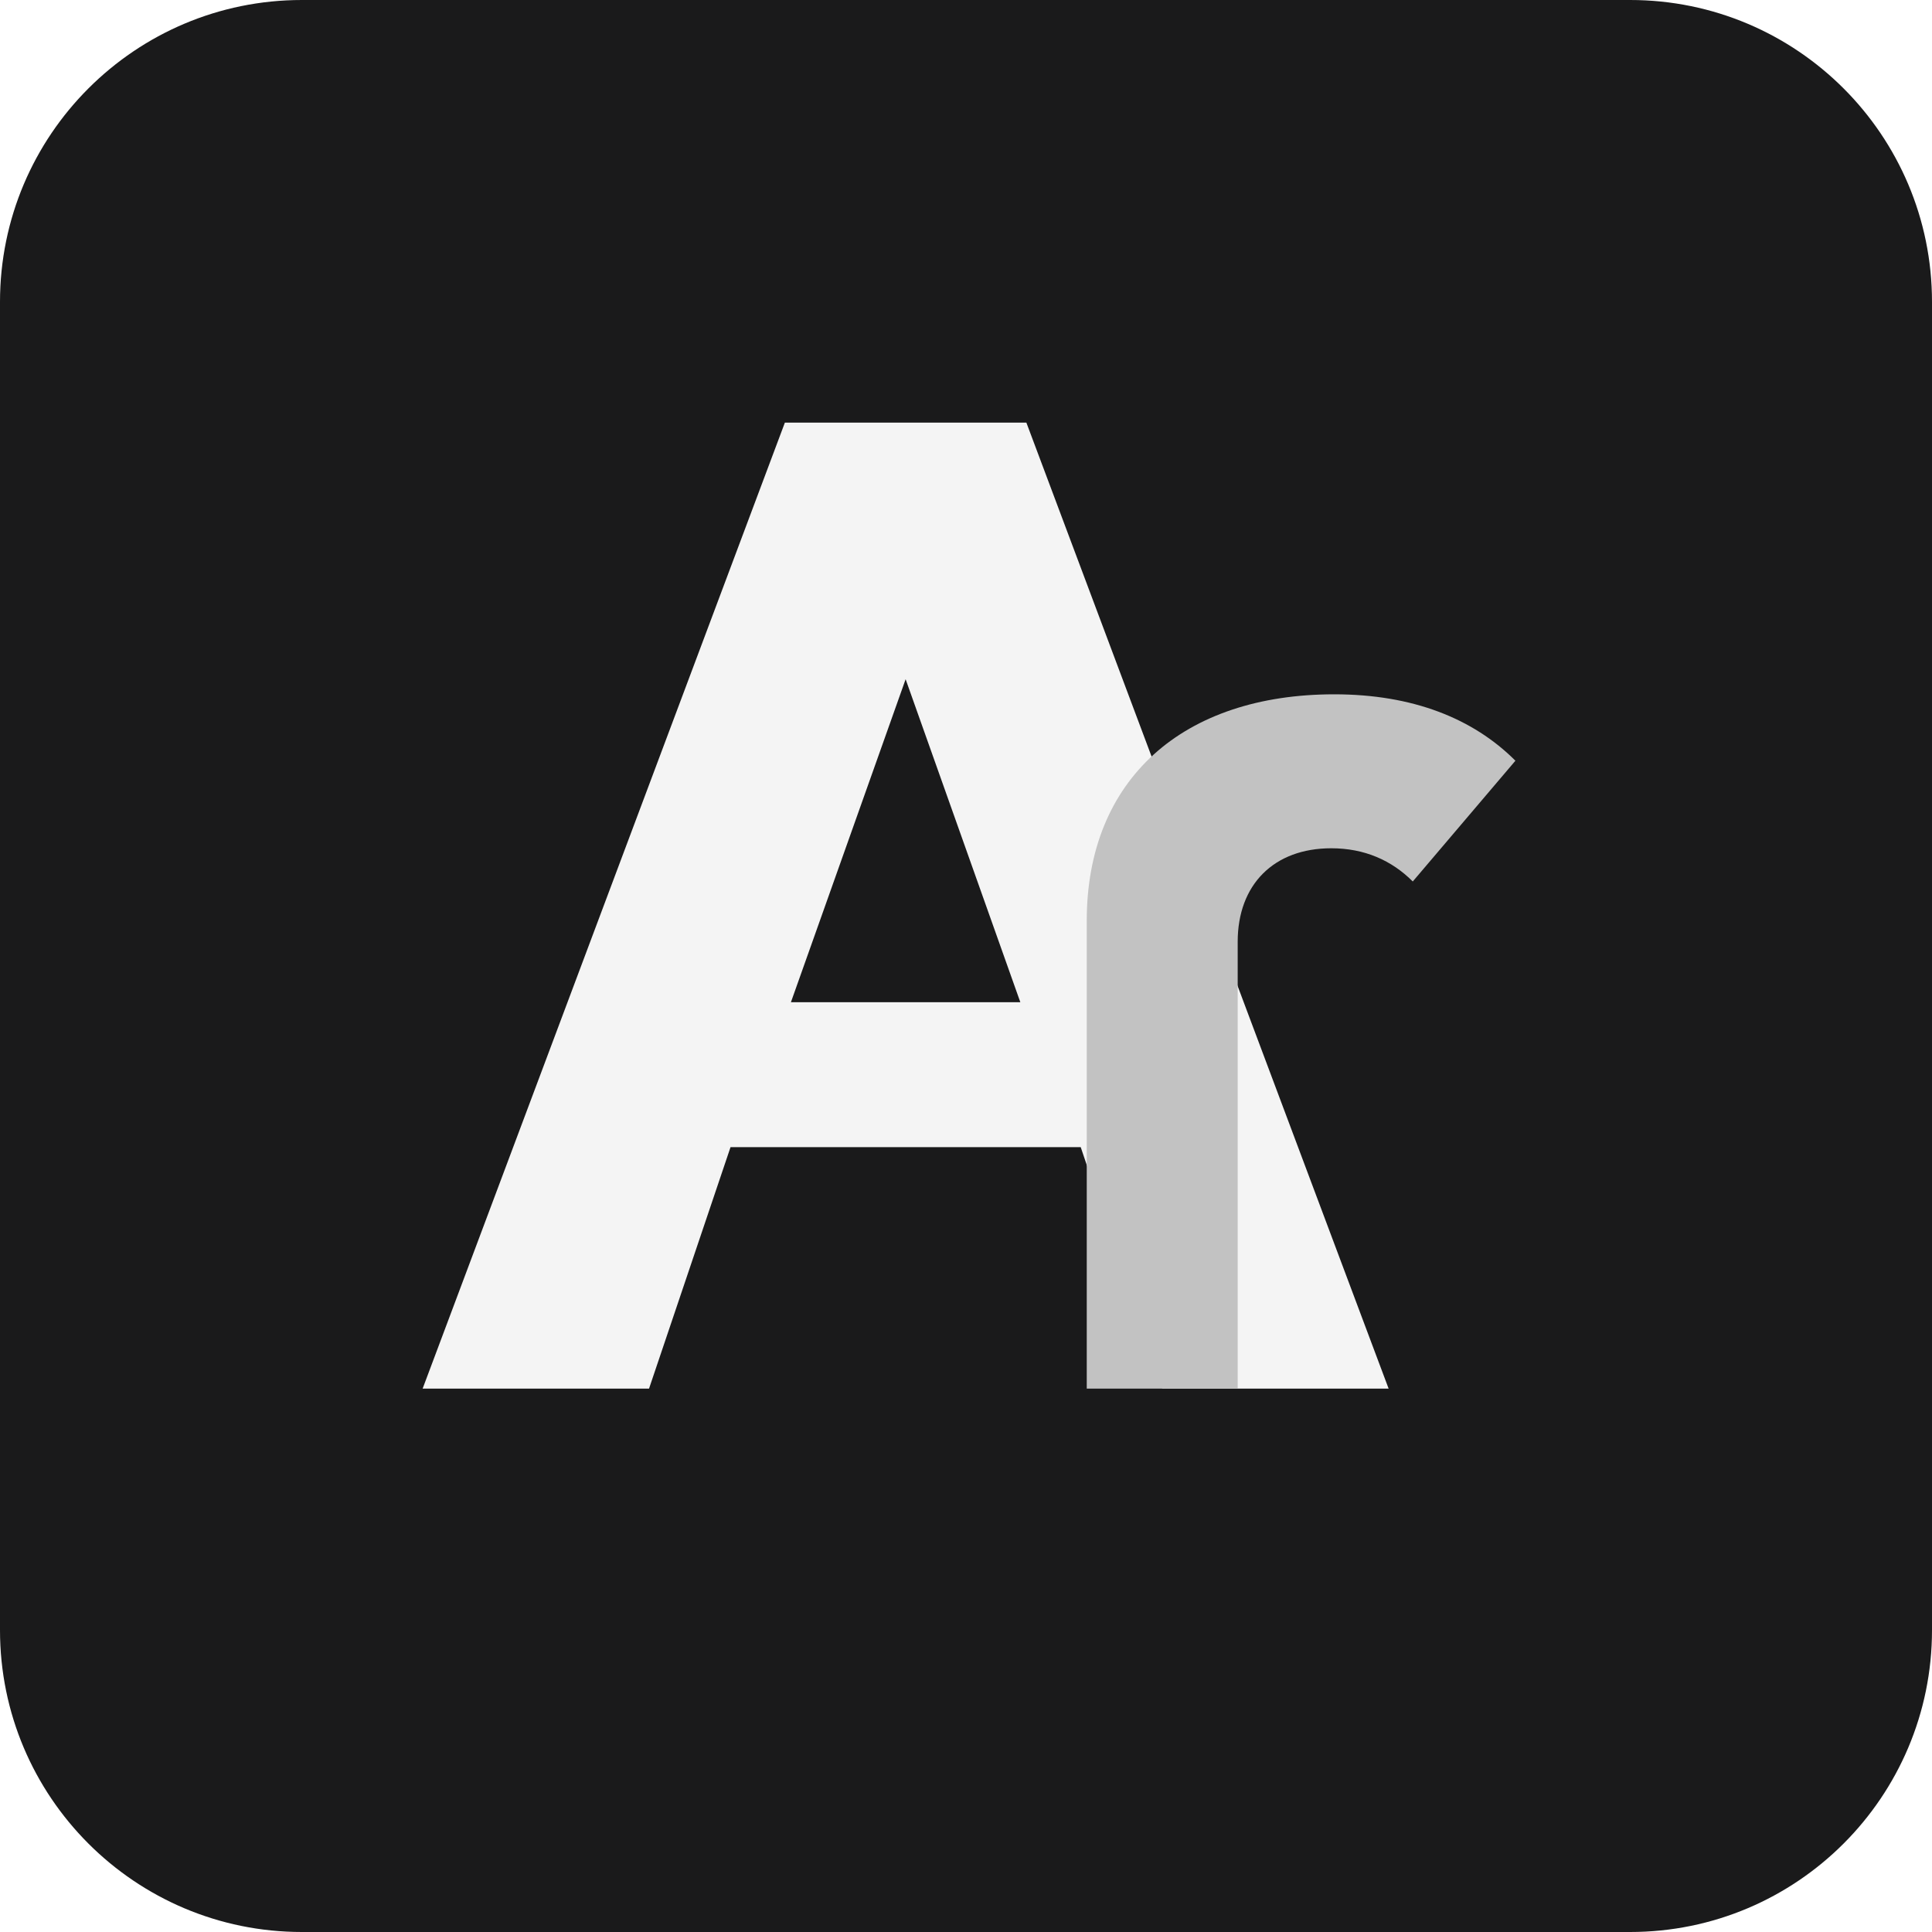
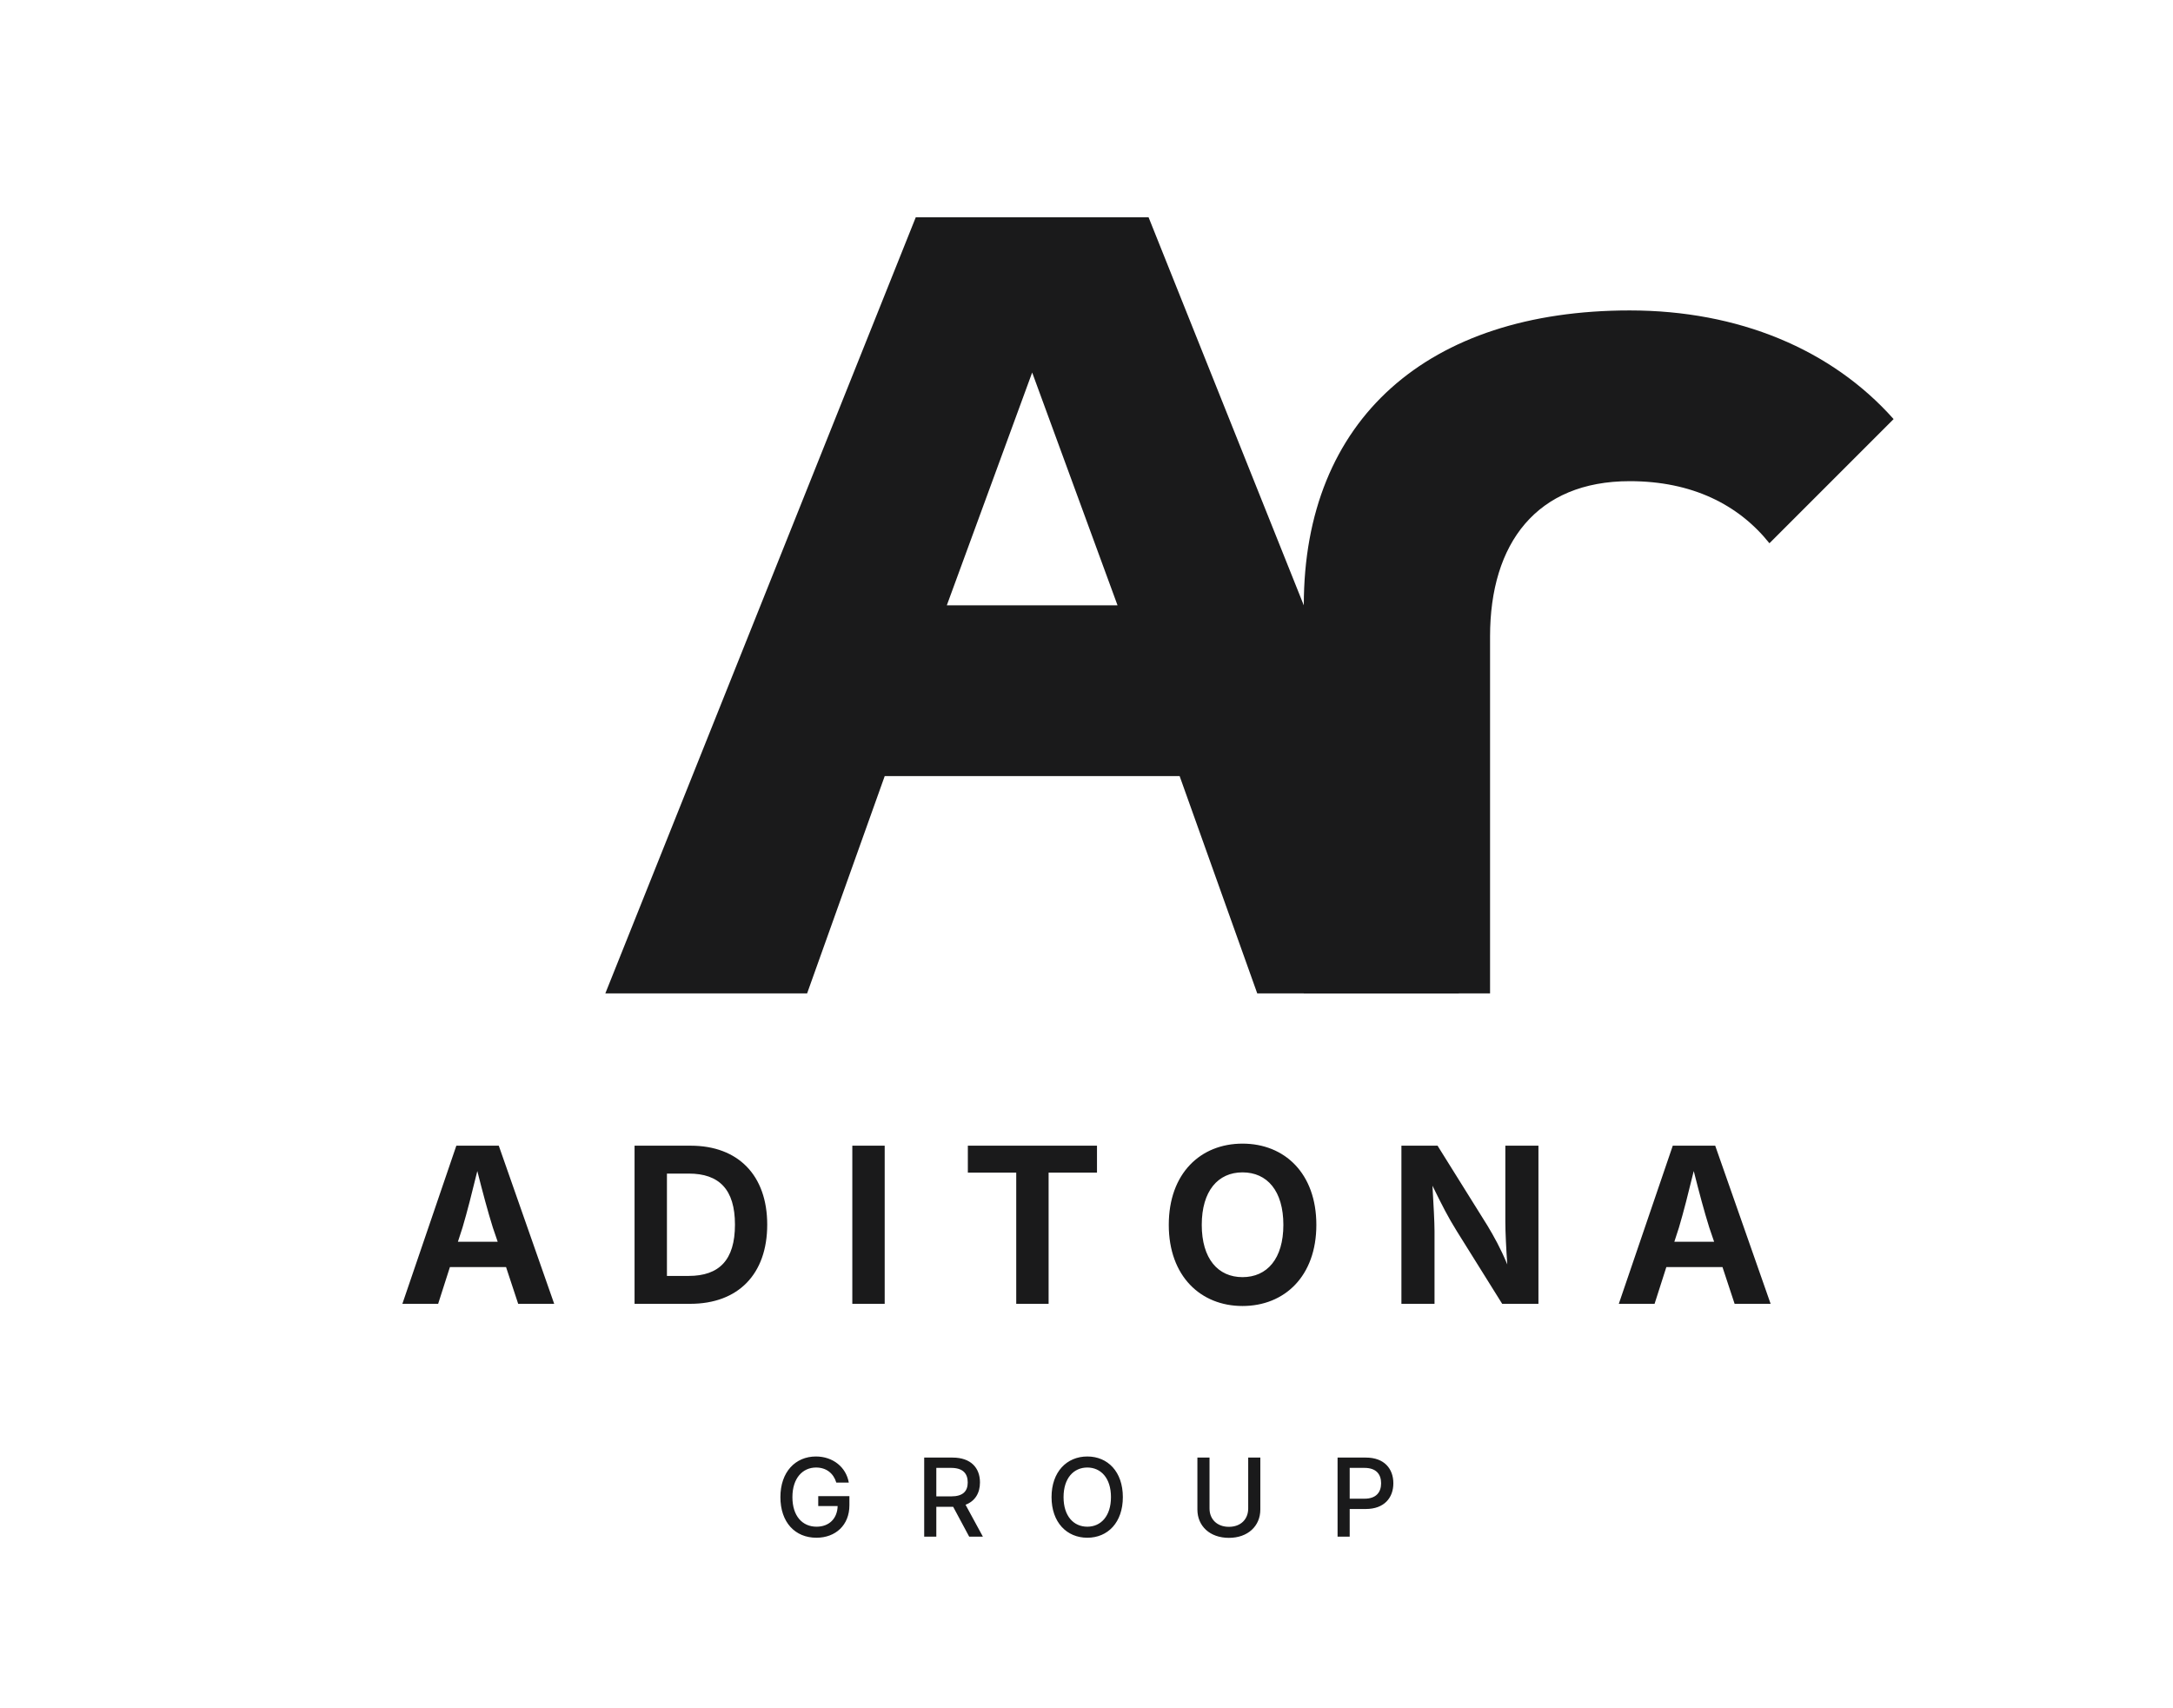
- <svg xmlns="http://www.w3.org/2000/svg" viewBox="0 0 64 64" fill="none" aria-hidden="true">
-   <rect width="64" height="64" rx="10" fill="#1A1A1B" />
-   <path d="M14 46 L26 14 H34 L46 46 H38.5 L35.8 38 H24.2 L21.5 46 H14ZM26.2 33.2 H33.8 L30 22.5 L26.2 33.2Z" fill="#F4F4F4" />
-   <path d="M36 46 V30.5 C36 25.8 39.2 23 44.2 23 C46.8 23 48.8 23.8 50.2 25.2 L46.8 29.2 C46.1 28.5 45.2 28.1 44.1 28.1 C42.2 28.1 41 29.3 41 31.2 V46 H36Z" fill="#C2C2C2" />
+ <svg xmlns="http://www.w3.org/2000/svg" viewBox="0 0 280 220" fill="none" role="img" aria-label="Aditona Group">
+   <path d="M78 128 L118 28 H148 L188 128 H162 L152 100 H114 L104 128 H78ZM122 78 H144 L133 48 L122 78Z" fill="#1A1A1B" />
+   <path d="M168 128 V78 C168 54 184 40 210 40 C224 40 236 45 244 54 L228 70 C224 65 218 62 210 62 C198 62 192 70 192 82 V128 H168Z" fill="#1A1A1B" />
+   <text x="140" y="168" text-anchor="middle" fill="#1A1A1B" font-family="Inter, Arial, sans-serif" font-size="28" font-weight="700" letter-spacing="0.28em">ADITONA</text>
+   <text x="140" y="198" text-anchor="middle" fill="#1A1A1B" font-family="Inter, Arial, sans-serif" font-size="14" font-weight="500" letter-spacing="0.55em">GROUP</text>
</svg>
